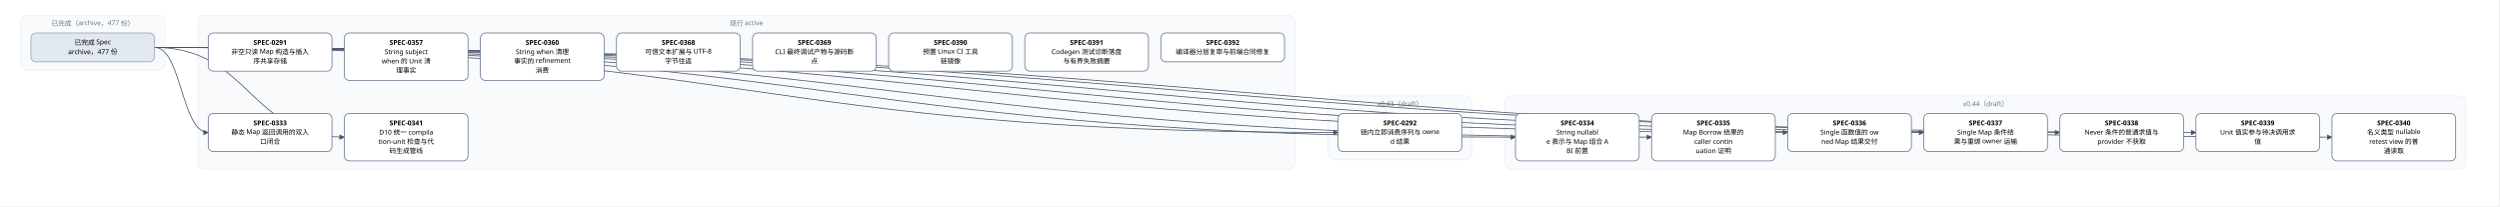
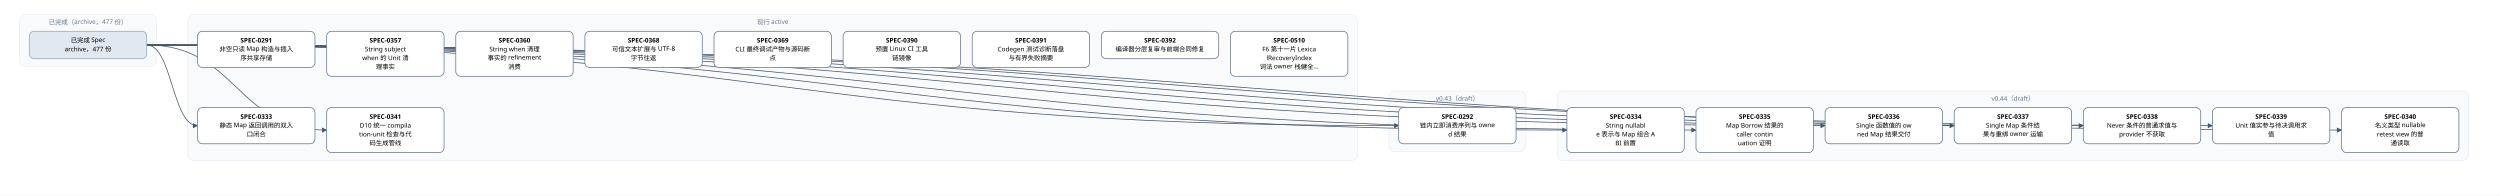
- <svg xmlns="http://www.w3.org/2000/svg" width="4848" height="400" viewBox="0 0 4848 400" font-family="PingFang SC, Microsoft YaHei, sans-serif">
+ <svg xmlns="http://www.w3.org/2000/svg" width="5112" height="400" viewBox="0 0 5112 400" font-family="PingFang SC, Microsoft YaHei, sans-serif">
  <defs>
    <marker id="arrow" viewBox="0 0 10 10" refX="9" refY="5" markerWidth="7" markerHeight="7" orient="auto-start-reverse">
      <path d="M0,0 L10,5 L0,10 z" fill="#475569" />
    </marker>
  </defs>
-   <rect width="4848" height="400" fill="#ffffff" />
+   <rect width="5112" height="400" fill="#ffffff" />
  <rect x="40" y="30" width="280" height="106" rx="12" fill="#f8fafc" stroke="#e2e8f0" />
  <text x="180" y="50" text-anchor="middle" font-size="13" fill="#64748b">已完成（archive，477 份）</text>
-   <rect x="384" y="30" width="2128" height="298" rx="12" fill="#f8fafc" stroke="#e2e8f0" />
-   <text x="1448" y="50" text-anchor="middle" font-size="13" fill="#64748b">现行 active</text>
-   <rect x="2576" y="186" width="280" height="124" rx="12" fill="#f8fafc" stroke="#e2e8f0" />
-   <text x="2716" y="206" text-anchor="middle" font-size="13" fill="#64748b">v0.43（draft）</text>
-   <rect x="2920" y="186" width="1864" height="142" rx="12" fill="#f8fafc" stroke="#e2e8f0" />
-   <text x="3852" y="206" text-anchor="middle" font-size="13" fill="#64748b">v0.44（draft）</text>
-   <path d="M 300 92 C 1448 92, 1448 257, 2596 257" fill="none" stroke="#475569" stroke-width="1.5" marker-end="url(#arrow)" />
+   <rect x="384" y="30" width="2392" height="298" rx="12" fill="#f8fafc" stroke="#e2e8f0" />
+   <text x="1580" y="50" text-anchor="middle" font-size="13" fill="#64748b">现行 active</text>
+   <rect x="2840" y="186" width="280" height="124" rx="12" fill="#f8fafc" stroke="#e2e8f0" />
+   <text x="2980" y="206" text-anchor="middle" font-size="13" fill="#64748b">v0.43（draft）</text>
+   <rect x="3184" y="186" width="1864" height="142" rx="12" fill="#f8fafc" stroke="#e2e8f0" />
+   <text x="4116" y="206" text-anchor="middle" font-size="13" fill="#64748b">v0.44（draft）</text>
+   <path d="M 300 92 C 1580 92, 1580 257, 2860 257" fill="none" stroke="#475569" stroke-width="1.5" marker-end="url(#arrow)" />
  <path d="M 300 92 C 352 92, 352 257, 404 257" fill="none" stroke="#475569" stroke-width="1.5" marker-end="url(#arrow)" />
-   <path d="M 300 92 C 1620 92, 1620 266, 2940 266" fill="none" stroke="#475569" stroke-width="1.5" marker-end="url(#arrow)" />
  <path d="M 300 92 C 1752 92, 1752 266, 3204 266" fill="none" stroke="#475569" stroke-width="1.5" marker-end="url(#arrow)" />
-   <path d="M 300 92 C 1884 92, 1884 257, 3468 257" fill="none" stroke="#475569" stroke-width="1.5" marker-end="url(#arrow)" />
+   <path d="M 300 92 C 1884 92, 1884 266, 3468 266" fill="none" stroke="#475569" stroke-width="1.5" marker-end="url(#arrow)" />
  <path d="M 300 92 C 2016 92, 2016 257, 3732 257" fill="none" stroke="#475569" stroke-width="1.5" marker-end="url(#arrow)" />
  <path d="M 300 92 C 2148 92, 2148 257, 3996 257" fill="none" stroke="#475569" stroke-width="1.5" marker-end="url(#arrow)" />
  <path d="M 300 92 C 2280 92, 2280 257, 4260 257" fill="none" stroke="#475569" stroke-width="1.5" marker-end="url(#arrow)" />
-   <path d="M 300 92 C 2412 92, 2412 266, 4524 266" fill="none" stroke="#475569" stroke-width="1.5" marker-end="url(#arrow)" />
+   <path d="M 300 92 C 2412 92, 2412 257, 4524 257" fill="none" stroke="#475569" stroke-width="1.5" marker-end="url(#arrow)" />
+   <path d="M 300 92 C 2544 92, 2544 266, 4788 266" fill="none" stroke="#475569" stroke-width="1.5" marker-end="url(#arrow)" />
  <path d="M 300 92 C 484 92, 484 266, 668 266" fill="none" stroke="#475569" stroke-width="1.5" marker-end="url(#arrow)" />
  <rect x="404" y="64" width="240" height="74" rx="10" fill="#ffffff" stroke="#64748b" stroke-width="1.5" />
  <text x="524" y="87" text-anchor="middle" font-size="13" font-weight="600">SPEC-0291</text>
  <text x="524" y="105" text-anchor="middle" font-size="13">非空只读 Map 构造与插入</text>
  <text x="524" y="123" text-anchor="middle" font-size="13">序共享存储</text>
-   <rect x="2596" y="220" width="240" height="74" rx="10" fill="#ffffff" stroke="#64748b" stroke-width="1.5" />
-   <text x="2716" y="243" text-anchor="middle" font-size="13" font-weight="600">SPEC-0292</text>
-   <text x="2716" y="261" text-anchor="middle" font-size="13">链内立即消费序列与 owne</text>
-   <text x="2716" y="279" text-anchor="middle" font-size="13">d 结果</text>
+   <rect x="2860" y="220" width="240" height="74" rx="10" fill="#ffffff" stroke="#64748b" stroke-width="1.5" />
+   <text x="2980" y="243" text-anchor="middle" font-size="13" font-weight="600">SPEC-0292</text>
+   <text x="2980" y="261" text-anchor="middle" font-size="13">链内立即消费序列与 owne</text>
+   <text x="2980" y="279" text-anchor="middle" font-size="13">d 结果</text>
  <rect x="404" y="220" width="240" height="74" rx="10" fill="#ffffff" stroke="#64748b" stroke-width="1.5" />
  <text x="524" y="243" text-anchor="middle" font-size="13" font-weight="600">SPEC-0333</text>
  <text x="524" y="261" text-anchor="middle" font-size="13">静态 Map 返回调用的双入</text>
  <text x="524" y="279" text-anchor="middle" font-size="13">口闭合</text>
-   <rect x="2940" y="220" width="240" height="92" rx="10" fill="#ffffff" stroke="#64748b" stroke-width="1.5" />
-   <text x="3060" y="243" text-anchor="middle" font-size="13" font-weight="600">SPEC-0334</text>
-   <text x="3060" y="261" text-anchor="middle" font-size="13">String nullabl</text>
-   <text x="3060" y="279" text-anchor="middle" font-size="13">e 表示与 Map 组合 A</text>
-   <text x="3060" y="297" text-anchor="middle" font-size="13">BI 前置</text>
  <rect x="3204" y="220" width="240" height="92" rx="10" fill="#ffffff" stroke="#64748b" stroke-width="1.5" />
-   <text x="3324" y="243" text-anchor="middle" font-size="13" font-weight="600">SPEC-0335</text>
-   <text x="3324" y="261" text-anchor="middle" font-size="13">Map Borrow 结果的</text>
-   <text x="3324" y="279" text-anchor="middle" font-size="13"> caller contin</text>
-   <text x="3324" y="297" text-anchor="middle" font-size="13">uation 证明</text>
-   <rect x="3468" y="220" width="240" height="74" rx="10" fill="#ffffff" stroke="#64748b" stroke-width="1.5" />
-   <text x="3588" y="243" text-anchor="middle" font-size="13" font-weight="600">SPEC-0336</text>
-   <text x="3588" y="261" text-anchor="middle" font-size="13">Single 函数值的 ow</text>
-   <text x="3588" y="279" text-anchor="middle" font-size="13">ned Map 结果交付</text>
+   <text x="3324" y="243" text-anchor="middle" font-size="13" font-weight="600">SPEC-0334</text>
+   <text x="3324" y="261" text-anchor="middle" font-size="13">String nullabl</text>
+   <text x="3324" y="279" text-anchor="middle" font-size="13">e 表示与 Map 组合 A</text>
+   <text x="3324" y="297" text-anchor="middle" font-size="13">BI 前置</text>
+   <rect x="3468" y="220" width="240" height="92" rx="10" fill="#ffffff" stroke="#64748b" stroke-width="1.5" />
+   <text x="3588" y="243" text-anchor="middle" font-size="13" font-weight="600">SPEC-0335</text>
+   <text x="3588" y="261" text-anchor="middle" font-size="13">Map Borrow 结果的</text>
+   <text x="3588" y="279" text-anchor="middle" font-size="13"> caller contin</text>
+   <text x="3588" y="297" text-anchor="middle" font-size="13">uation 证明</text>
  <rect x="3732" y="220" width="240" height="74" rx="10" fill="#ffffff" stroke="#64748b" stroke-width="1.5" />
-   <text x="3852" y="243" text-anchor="middle" font-size="13" font-weight="600">SPEC-0337</text>
-   <text x="3852" y="261" text-anchor="middle" font-size="13">Single Map 条件结</text>
-   <text x="3852" y="279" text-anchor="middle" font-size="13">果与重绑 owner 运输</text>
+   <text x="3852" y="243" text-anchor="middle" font-size="13" font-weight="600">SPEC-0336</text>
+   <text x="3852" y="261" text-anchor="middle" font-size="13">Single 函数值的 ow</text>
+   <text x="3852" y="279" text-anchor="middle" font-size="13">ned Map 结果交付</text>
  <rect x="3996" y="220" width="240" height="74" rx="10" fill="#ffffff" stroke="#64748b" stroke-width="1.5" />
-   <text x="4116" y="243" text-anchor="middle" font-size="13" font-weight="600">SPEC-0338</text>
-   <text x="4116" y="261" text-anchor="middle" font-size="13">Never 条件的普通求值与</text>
-   <text x="4116" y="279" text-anchor="middle" font-size="13"> provider 不获取</text>
+   <text x="4116" y="243" text-anchor="middle" font-size="13" font-weight="600">SPEC-0337</text>
+   <text x="4116" y="261" text-anchor="middle" font-size="13">Single Map 条件结</text>
+   <text x="4116" y="279" text-anchor="middle" font-size="13">果与重绑 owner 运输</text>
  <rect x="4260" y="220" width="240" height="74" rx="10" fill="#ffffff" stroke="#64748b" stroke-width="1.5" />
-   <text x="4380" y="243" text-anchor="middle" font-size="13" font-weight="600">SPEC-0339</text>
-   <text x="4380" y="261" text-anchor="middle" font-size="13">Unit 值实参与待决调用求</text>
-   <text x="4380" y="279" text-anchor="middle" font-size="13">值</text>
-   <rect x="4524" y="220" width="240" height="92" rx="10" fill="#ffffff" stroke="#64748b" stroke-width="1.5" />
-   <text x="4644" y="243" text-anchor="middle" font-size="13" font-weight="600">SPEC-0340</text>
-   <text x="4644" y="261" text-anchor="middle" font-size="13">名义类型 nullable </text>
-   <text x="4644" y="279" text-anchor="middle" font-size="13">retest view 的普</text>
-   <text x="4644" y="297" text-anchor="middle" font-size="13">通读取</text>
+   <text x="4380" y="243" text-anchor="middle" font-size="13" font-weight="600">SPEC-0338</text>
+   <text x="4380" y="261" text-anchor="middle" font-size="13">Never 条件的普通求值与</text>
+   <text x="4380" y="279" text-anchor="middle" font-size="13"> provider 不获取</text>
+   <rect x="4524" y="220" width="240" height="74" rx="10" fill="#ffffff" stroke="#64748b" stroke-width="1.5" />
+   <text x="4644" y="243" text-anchor="middle" font-size="13" font-weight="600">SPEC-0339</text>
+   <text x="4644" y="261" text-anchor="middle" font-size="13">Unit 值实参与待决调用求</text>
+   <text x="4644" y="279" text-anchor="middle" font-size="13">值</text>
+   <rect x="4788" y="220" width="240" height="92" rx="10" fill="#ffffff" stroke="#64748b" stroke-width="1.5" />
+   <text x="4908" y="243" text-anchor="middle" font-size="13" font-weight="600">SPEC-0340</text>
+   <text x="4908" y="261" text-anchor="middle" font-size="13">名义类型 nullable </text>
+   <text x="4908" y="279" text-anchor="middle" font-size="13">retest view 的普</text>
+   <text x="4908" y="297" text-anchor="middle" font-size="13">通读取</text>
  <rect x="668" y="220" width="240" height="92" rx="10" fill="#ffffff" stroke="#64748b" stroke-width="1.5" />
  <text x="788" y="243" text-anchor="middle" font-size="13" font-weight="600">SPEC-0341</text>
  <text x="788" y="261" text-anchor="middle" font-size="13">D10 统一 compila</text>
  <text x="788" y="279" text-anchor="middle" font-size="13">tion-unit 检查与代</text>
  <text x="788" y="297" text-anchor="middle" font-size="13">码生成管线</text>
  <rect x="668" y="64" width="240" height="92" rx="10" fill="#ffffff" stroke="#64748b" stroke-width="1.5" />
  <text x="788" y="87" text-anchor="middle" font-size="13" font-weight="600">SPEC-0357</text>
  <text x="788" y="105" text-anchor="middle" font-size="13">String subject</text>
  <text x="788" y="123" text-anchor="middle" font-size="13"> when 的 Unit 清</text>
  <text x="788" y="141" text-anchor="middle" font-size="13">理事实</text>
  <rect x="932" y="64" width="240" height="92" rx="10" fill="#ffffff" stroke="#64748b" stroke-width="1.5" />
  <text x="1052" y="87" text-anchor="middle" font-size="13" font-weight="600">SPEC-0360</text>
  <text x="1052" y="105" text-anchor="middle" font-size="13">String when 清理</text>
  <text x="1052" y="123" text-anchor="middle" font-size="13">事实的 refinement</text>
  <text x="1052" y="141" text-anchor="middle" font-size="13"> 消费</text>
  <rect x="1196" y="64" width="240" height="74" rx="10" fill="#ffffff" stroke="#64748b" stroke-width="1.5" />
  <text x="1316" y="87" text-anchor="middle" font-size="13" font-weight="600">SPEC-0368</text>
  <text x="1316" y="105" text-anchor="middle" font-size="13">可信文本扩展与 UTF-8 </text>
  <text x="1316" y="123" text-anchor="middle" font-size="13">字节往返</text>
  <rect x="1460" y="64" width="240" height="74" rx="10" fill="#ffffff" stroke="#64748b" stroke-width="1.5" />
  <text x="1580" y="87" text-anchor="middle" font-size="13" font-weight="600">SPEC-0369</text>
  <text x="1580" y="105" text-anchor="middle" font-size="13">CLI 最终调试产物与源码断</text>
  <text x="1580" y="123" text-anchor="middle" font-size="13">点</text>
  <rect x="1724" y="64" width="240" height="74" rx="10" fill="#ffffff" stroke="#64748b" stroke-width="1.5" />
  <text x="1844" y="87" text-anchor="middle" font-size="13" font-weight="600">SPEC-0390</text>
  <text x="1844" y="105" text-anchor="middle" font-size="13">预置 Linux CI 工具</text>
  <text x="1844" y="123" text-anchor="middle" font-size="13">链镜像</text>
  <rect x="1988" y="64" width="240" height="74" rx="10" fill="#ffffff" stroke="#64748b" stroke-width="1.5" />
  <text x="2108" y="87" text-anchor="middle" font-size="13" font-weight="600">SPEC-0391</text>
  <text x="2108" y="105" text-anchor="middle" font-size="13">Codegen 测试诊断落盘</text>
  <text x="2108" y="123" text-anchor="middle" font-size="13">与有界失败摘要</text>
  <rect x="2252" y="64" width="240" height="56" rx="10" fill="#ffffff" stroke="#64748b" stroke-width="1.5" />
  <text x="2372" y="87" text-anchor="middle" font-size="13" font-weight="600">SPEC-0392</text>
  <text x="2372" y="105" text-anchor="middle" font-size="13">编译器分层复审与前端合同修复</text>
+   <rect x="2516" y="64" width="240" height="92" rx="10" fill="#ffffff" stroke="#64748b" stroke-width="1.5" />
+   <text x="2636" y="87" text-anchor="middle" font-size="13" font-weight="600">SPEC-0510</text>
+   <text x="2636" y="105" text-anchor="middle" font-size="13">F6 第十一片 Lexica</text>
+   <text x="2636" y="123" text-anchor="middle" font-size="13">lRecoveryIndex</text>
+   <text x="2636" y="141" text-anchor="middle" font-size="13"> 词法 owner 栈健全…</text>
  <rect x="60" y="64" width="240" height="56" rx="10" fill="#e2e8f0" stroke="#94a3b8" stroke-width="1.5" />
  <text x="180" y="87" text-anchor="middle" font-size="13">已完成 Spec</text>
  <text x="180" y="105" text-anchor="middle" font-size="13">archive，477 份</text>
</svg>
